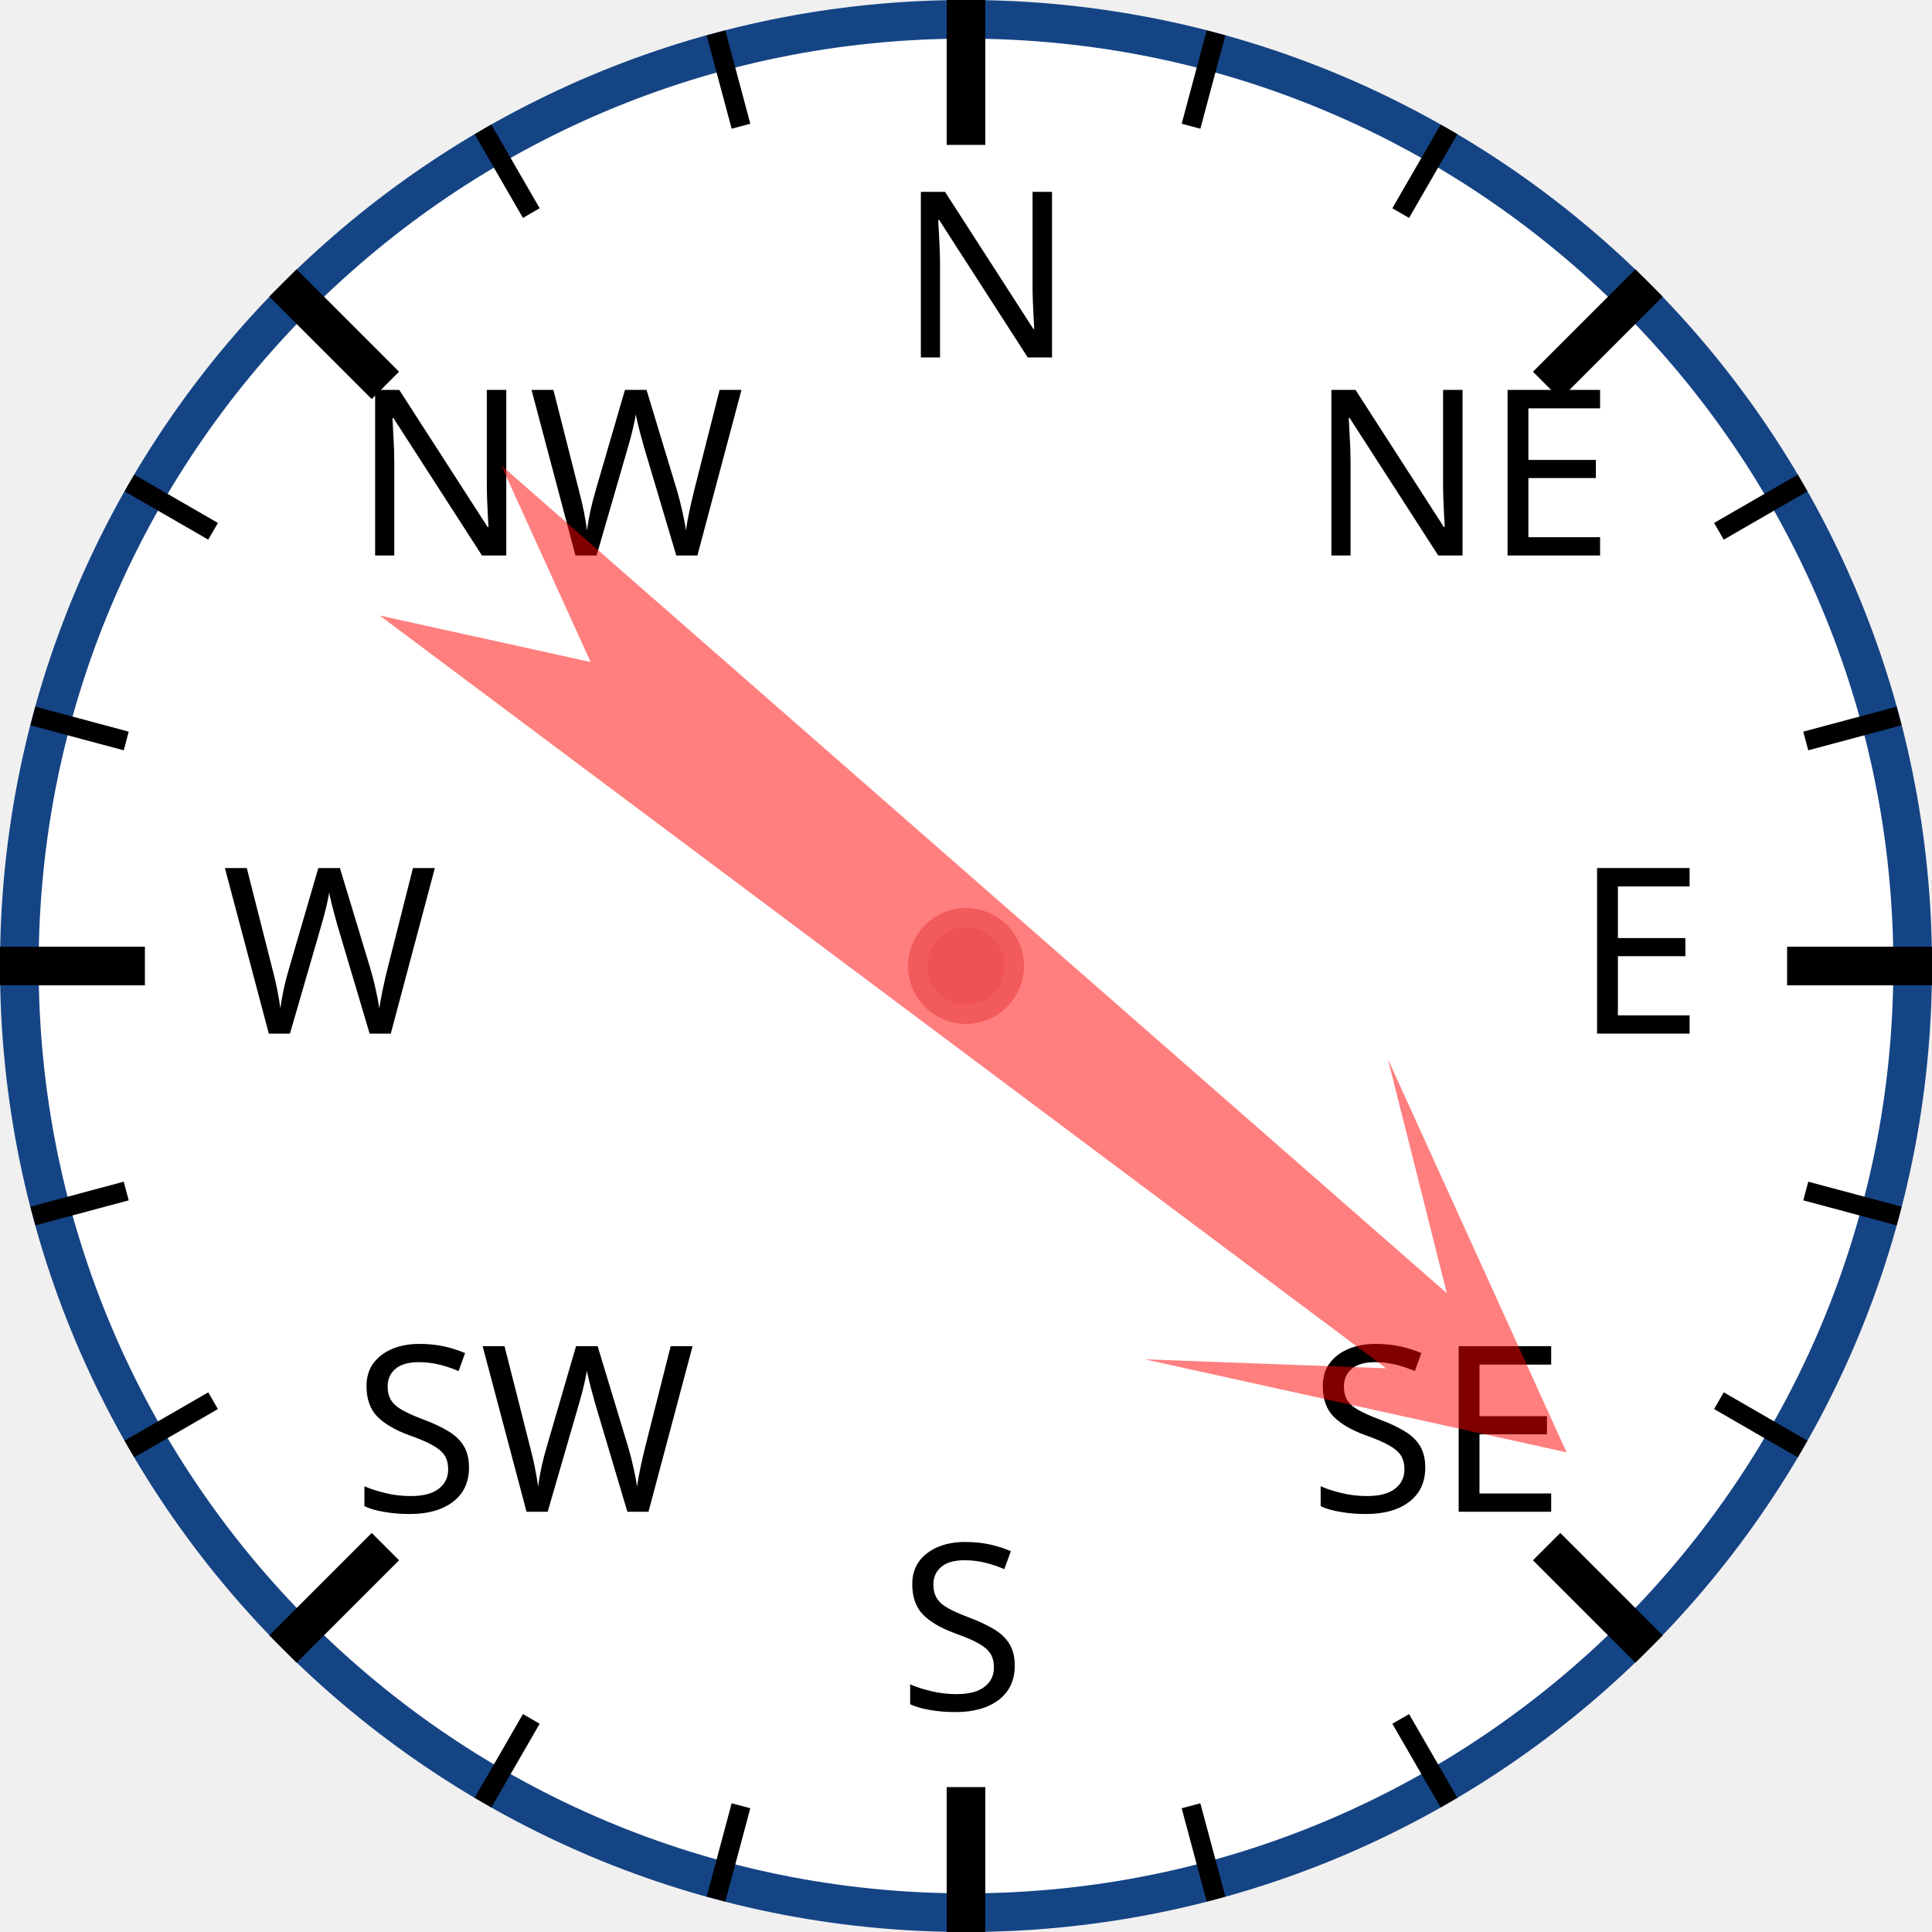
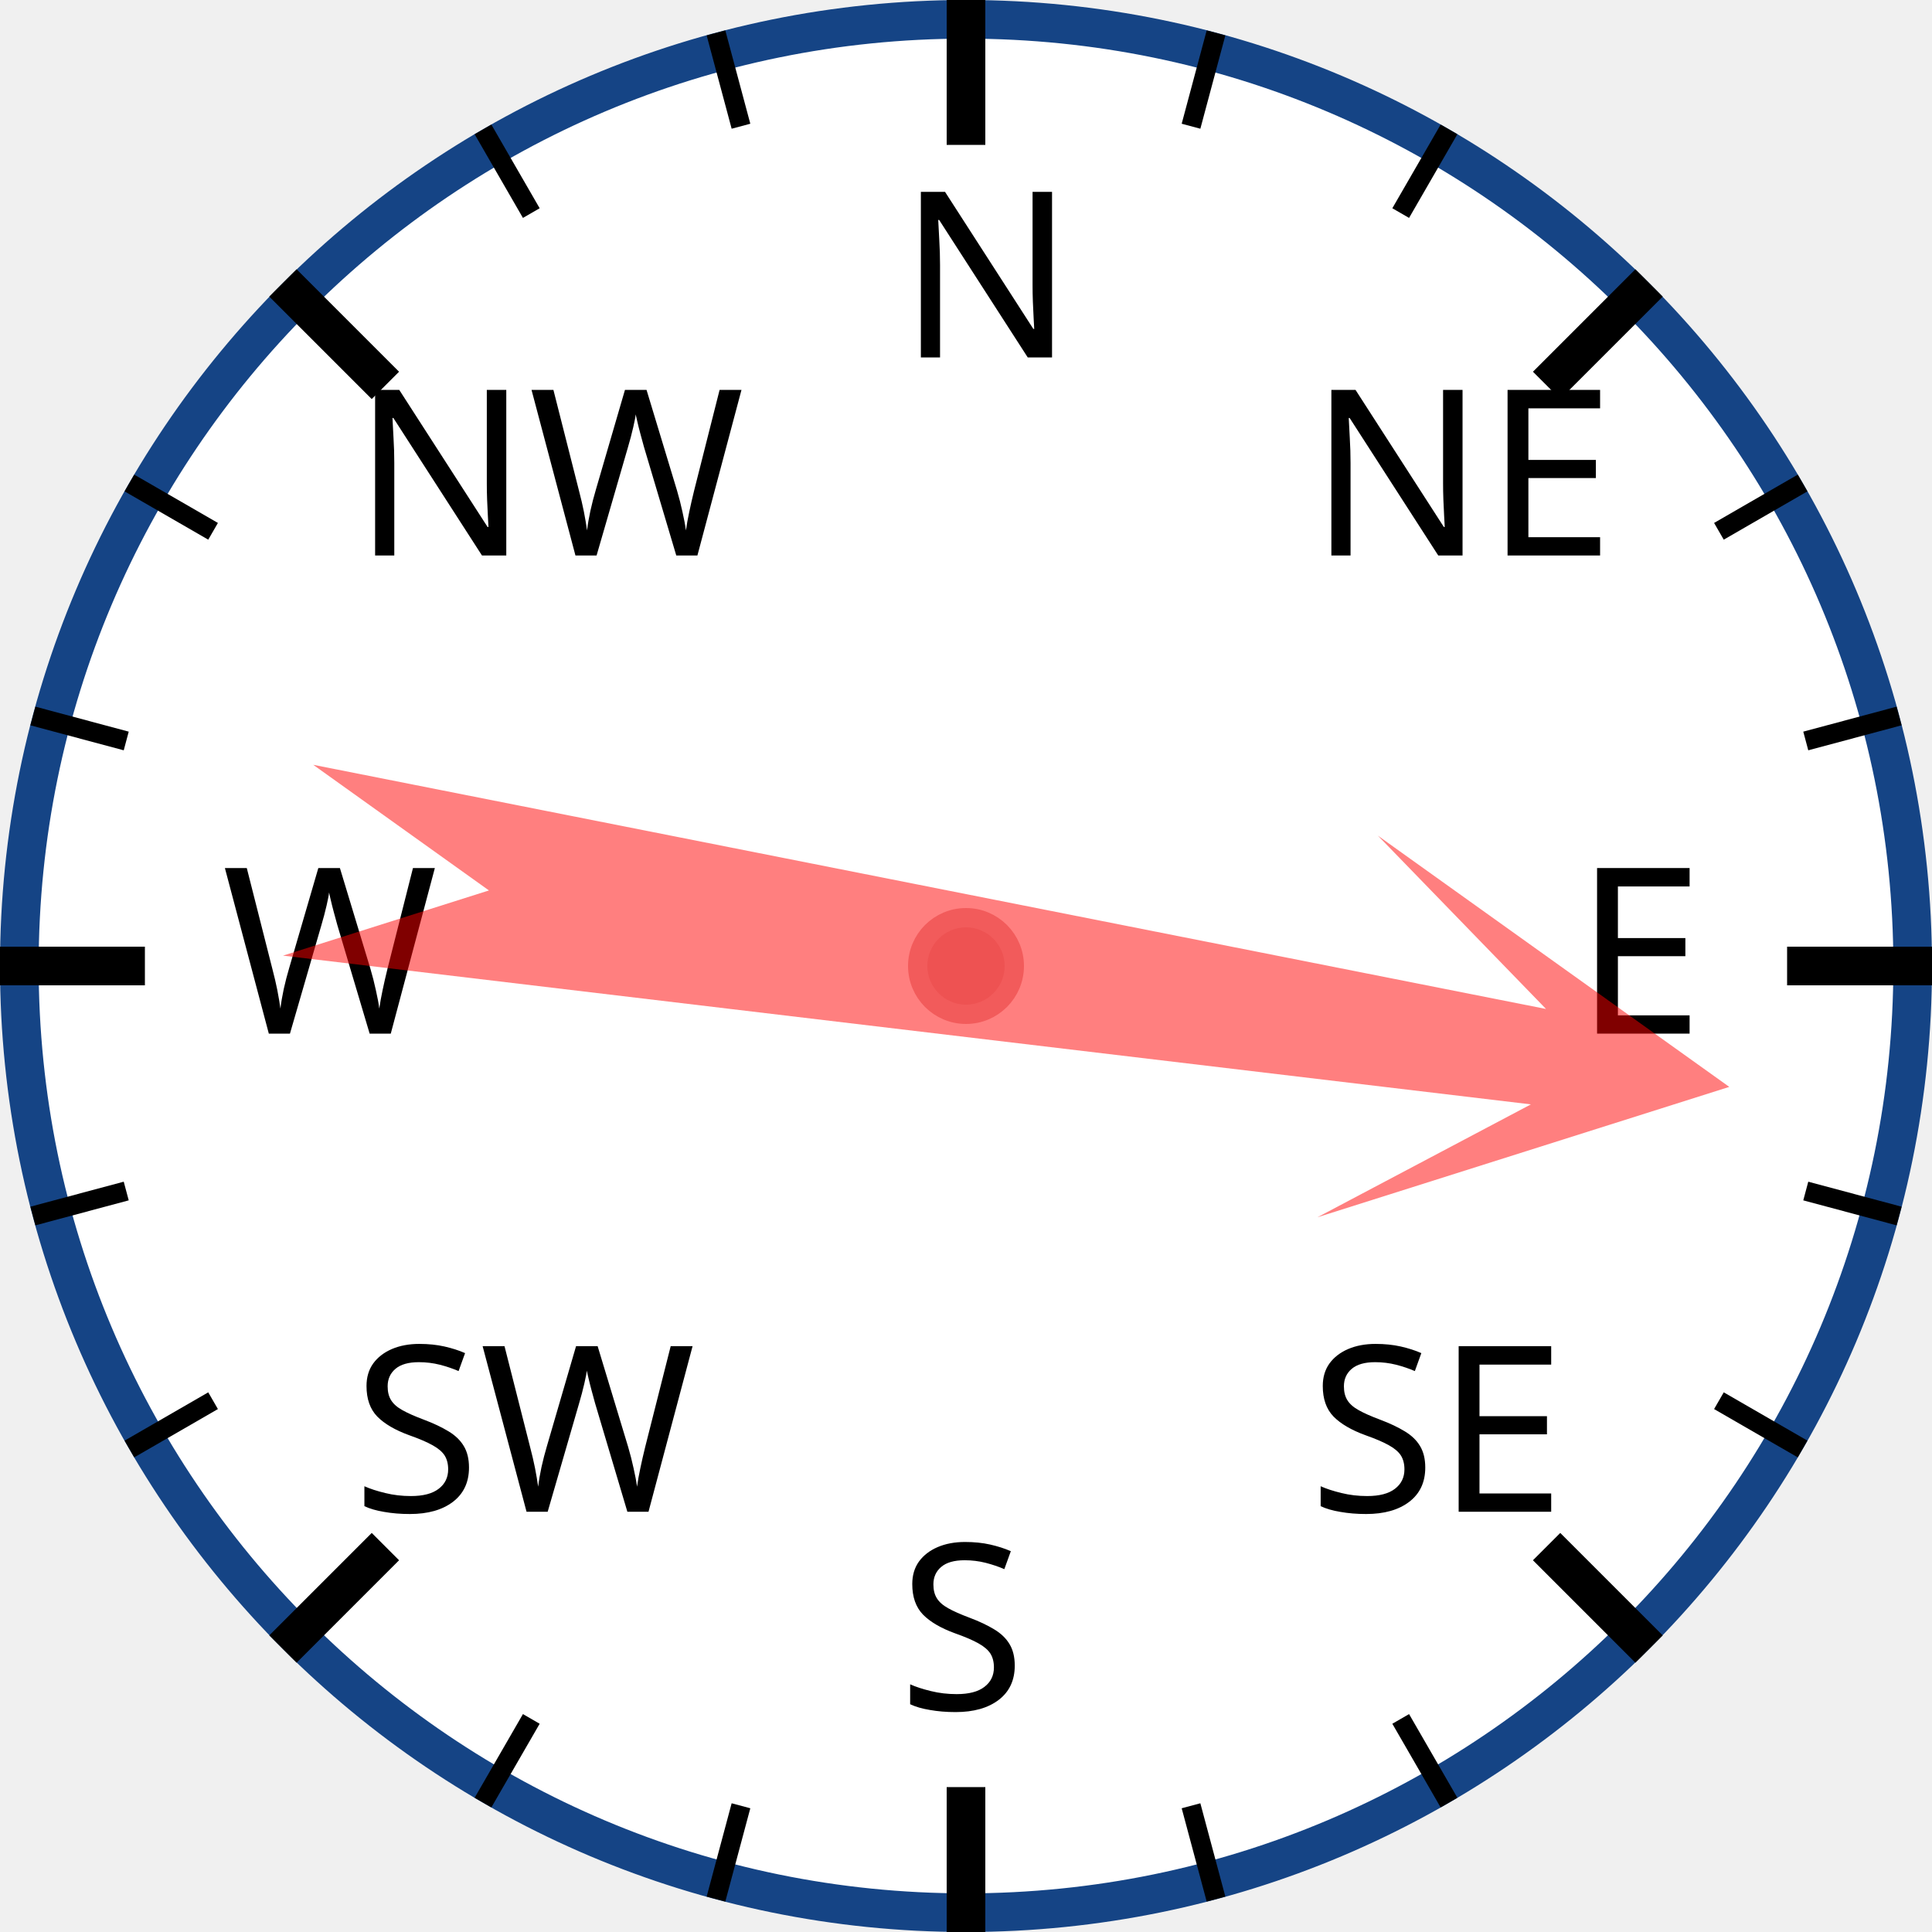
<svg xmlns="http://www.w3.org/2000/svg" width="120px" height="120px" viewBox="0 0 200 200">
  <circle cx="100" cy="100" r="98" style="fill: white; stroke: #154485; stroke-width: 4;" />
  <text x="93.0" y="37.0" style="font-family: sans-serif; font-size: 18pt;">N</text>
  <line x1="100.0" y1="0.0" x2="100.0" y2="15.0" style="stroke: black; stroke-width: 4;" />
  <line x1="74.118" y1="3.407" x2="76.706" y2="13.067" style="stroke: black; stroke-width: 2;" />
  <line x1="50" y1="13.397" x2="55" y2="22.058" style="stroke: black; stroke-width: 2;" />
  <text x="36.503" y="57.503" style="font-family: sans-serif; font-size: 18pt;">NW</text>
  <line x1="29.289" y1="29.289" x2="39.896" y2="39.896" style="stroke: black; stroke-width: 4;" />
  <line x1="13.397" y1="50" x2="22.058" y2="55" style="stroke: black; stroke-width: 2;" />
  <line x1="3.407" y1="74.118" x2="13.067" y2="76.706" style="stroke: black; stroke-width: 2;" />
  <text x="23.0" y="107.0" style="font-family: sans-serif; font-size: 18pt;">W</text>
  <line x1="0.0" y1="100.0" x2="15.0" y2="100.0" style="stroke: black; stroke-width: 4;" />
  <line x1="3.407" y1="125.882" x2="13.067" y2="123.294" style="stroke: black; stroke-width: 2;" />
  <line x1="13.397" y1="150" x2="22.058" y2="145" style="stroke: black; stroke-width: 2;" />
  <text x="36.503" y="156.497" style="font-family: sans-serif; font-size: 18pt;">SW</text>
  <line x1="29.289" y1="170.711" x2="39.896" y2="160.104" style="stroke: black; stroke-width: 4;" />
  <line x1="50" y1="186.603" x2="55" y2="177.942" style="stroke: black; stroke-width: 2;" />
  <line x1="74.118" y1="196.593" x2="76.706" y2="186.933" style="stroke: black; stroke-width: 2;" />
  <text x="93" y="177.0" style="font-family: sans-serif; font-size: 18pt;">S</text>
  <line x1="100" y1="200.0" x2="100" y2="185.0" style="stroke: black; stroke-width: 4;" />
  <line x1="125.882" y1="196.593" x2="123.294" y2="186.933" style="stroke: black; stroke-width: 2;" />
  <line x1="150.0" y1="186.603" x2="145.0" y2="177.942" style="stroke: black; stroke-width: 2;" />
  <text x="135.497" y="156.497" style="font-family: sans-serif; font-size: 18pt;">SE</text>
  <line x1="170.711" y1="170.711" x2="160.104" y2="160.104" style="stroke: black; stroke-width: 4;" />
  <line x1="186.603" y1="150" x2="177.942" y2="145" style="stroke: black; stroke-width: 2;" />
  <line x1="196.593" y1="125.882" x2="186.933" y2="123.294" style="stroke: black; stroke-width: 2;" />
  <text x="163.0" y="107" style="font-family: sans-serif; font-size: 18pt;">E</text>
  <line x1="200.0" y1="100" x2="185.0" y2="100" style="stroke: black; stroke-width: 4;" />
  <line x1="196.593" y1="74.118" x2="186.933" y2="76.706" style="stroke: black; stroke-width: 2;" />
  <line x1="186.603" y1="50" x2="177.942" y2="55" style="stroke: black; stroke-width: 2;" />
  <text x="135.497" y="57.503" style="font-family: sans-serif; font-size: 18pt;">NE</text>
  <line x1="170.711" y1="29.289" x2="160.104" y2="39.896" style="stroke: black; stroke-width: 4;" />
  <line x1="150" y1="13.397" x2="145" y2="22.058" style="stroke: black; stroke-width: 2;" />
  <line x1="125.882" y1="3.407" x2="123.294" y2="13.067" style="stroke: black; stroke-width: 2;" />
-   <polygon points="100 20 120 60 105 40 110 170 100 150 90 170 95 40 80 60" style="fill: red; fill-opacity: 0.5;" transform="rotate(129,100,100)" />
+   <polygon points="100 20 120 60 105 40 110 170 100 150 90 170 95 40 80 60" style="fill: red; fill-opacity: 0.5;" transform="rotate(99,100,100)" />
  <circle cx="100" cy="100" r="5" style="fill: #EE5252; stroke: #F25B5B; stroke-width: 2;" />
</svg>
